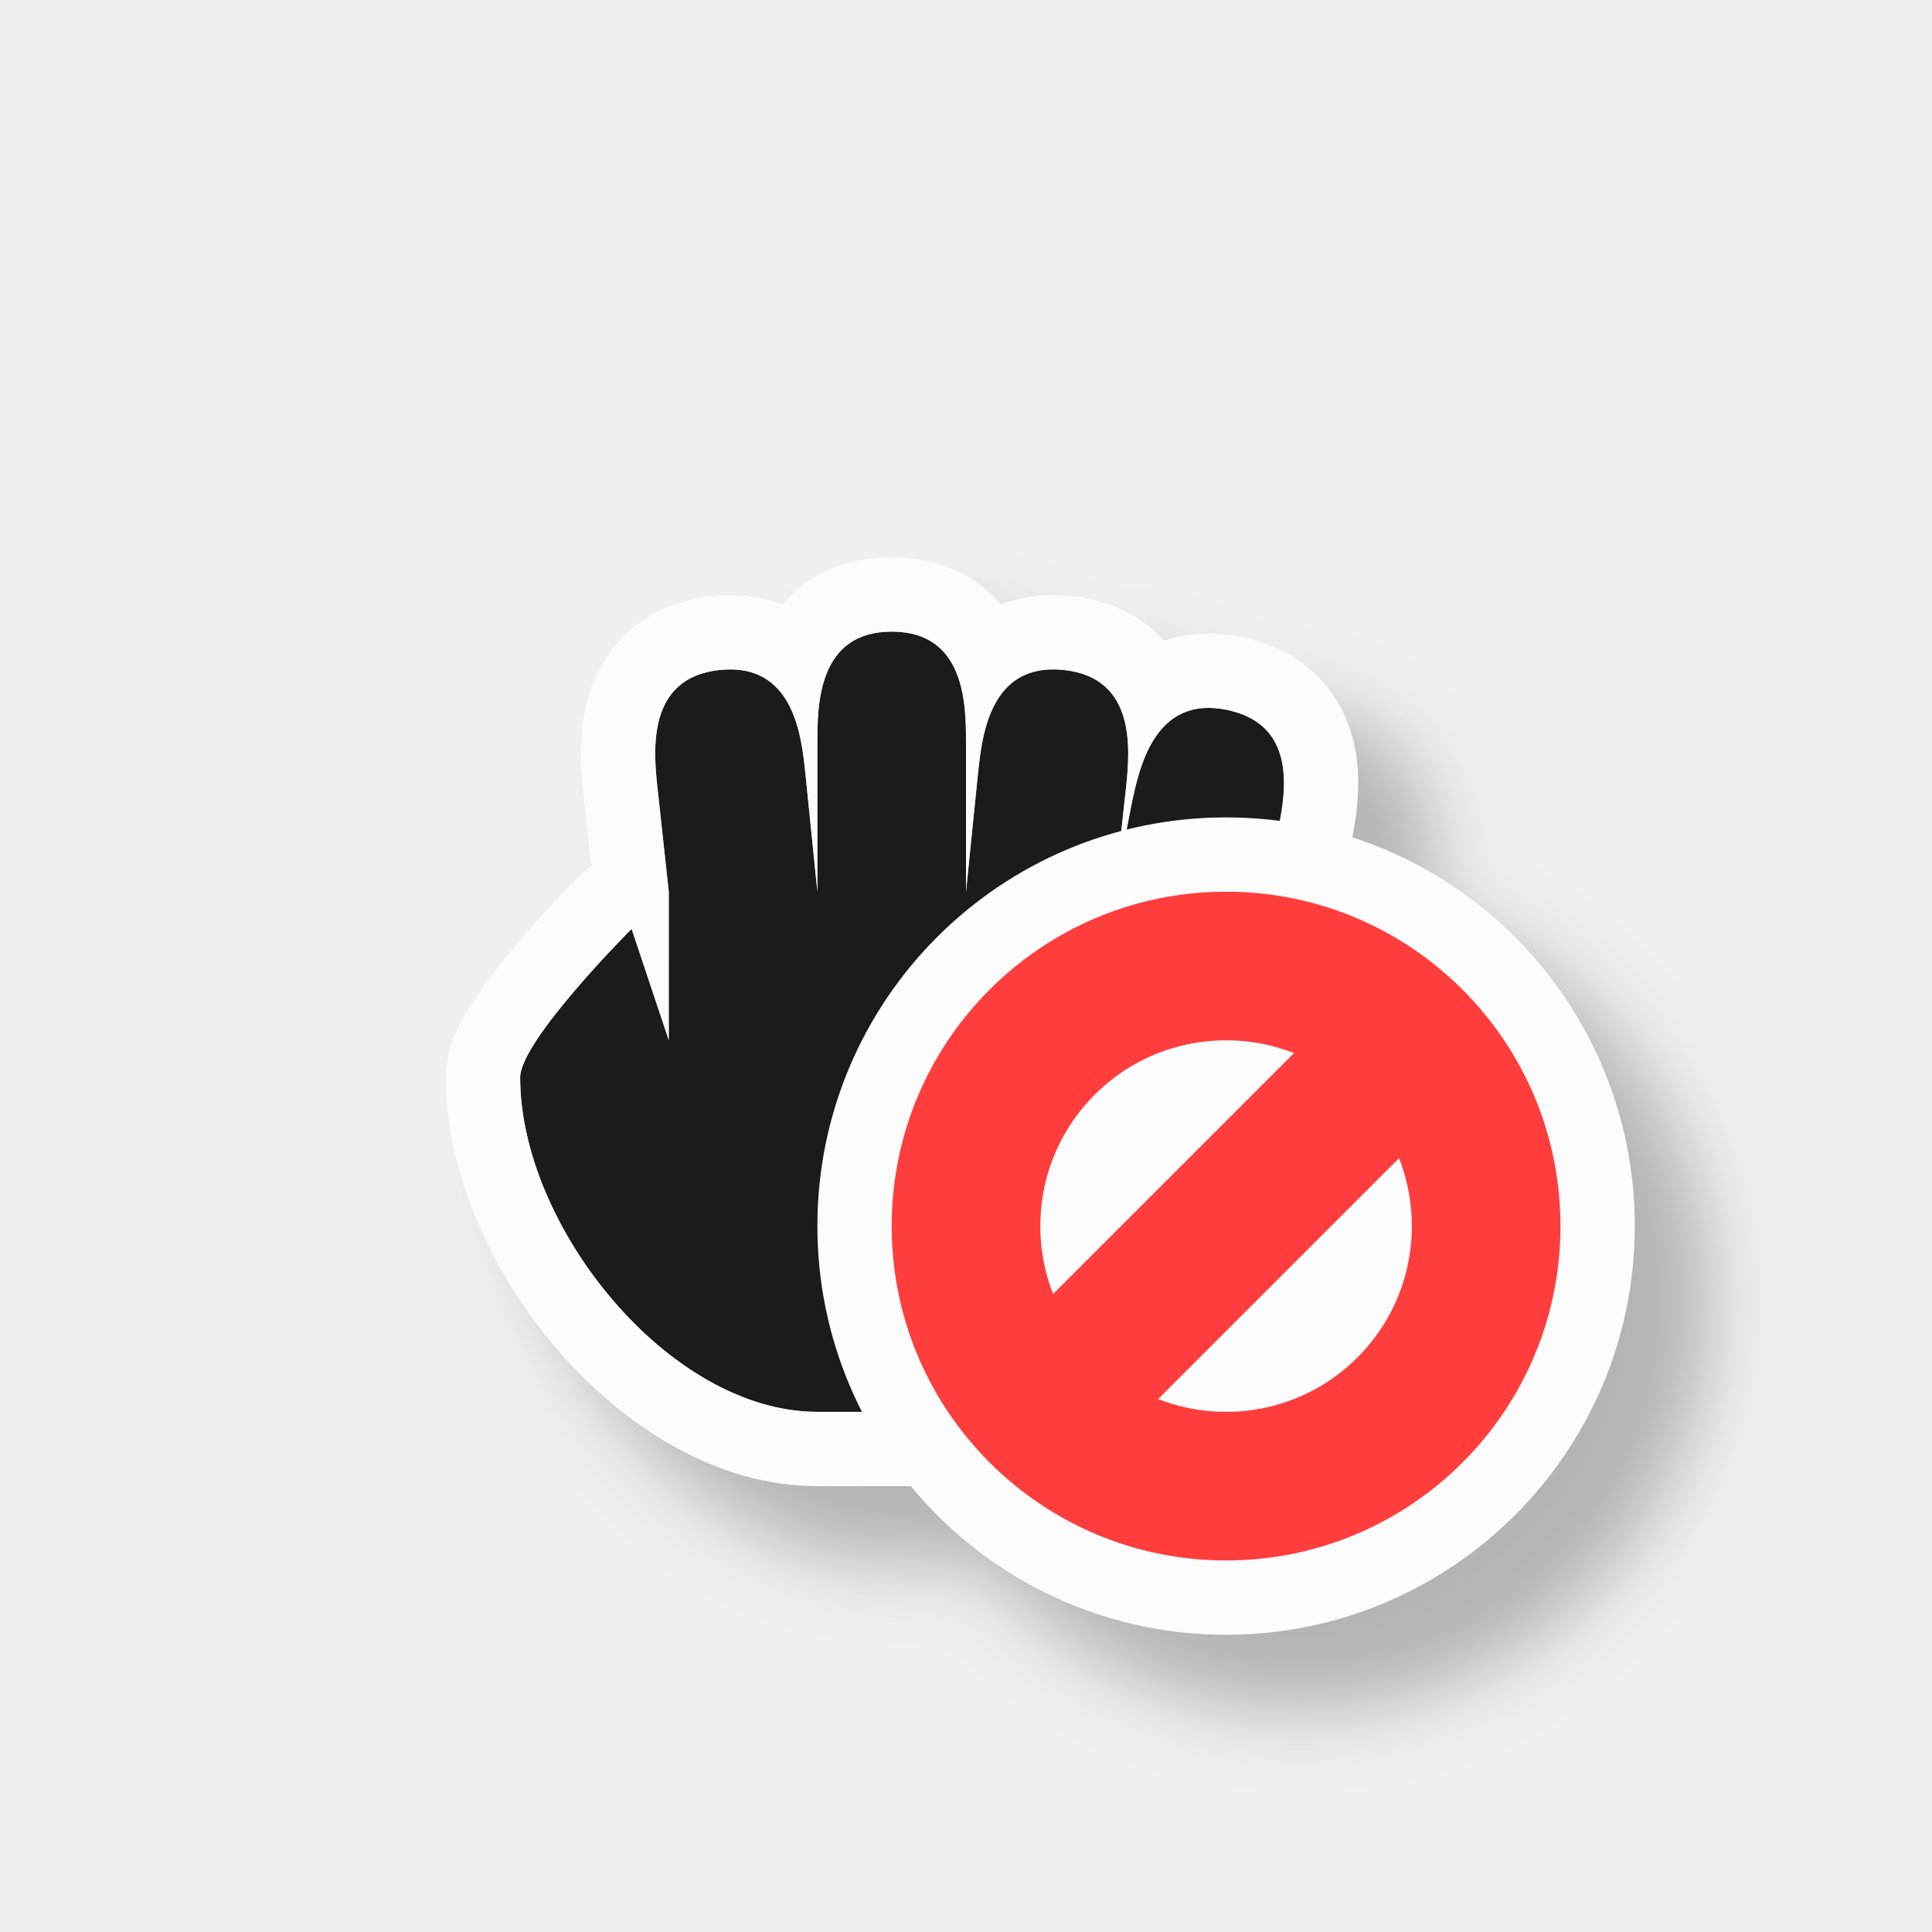
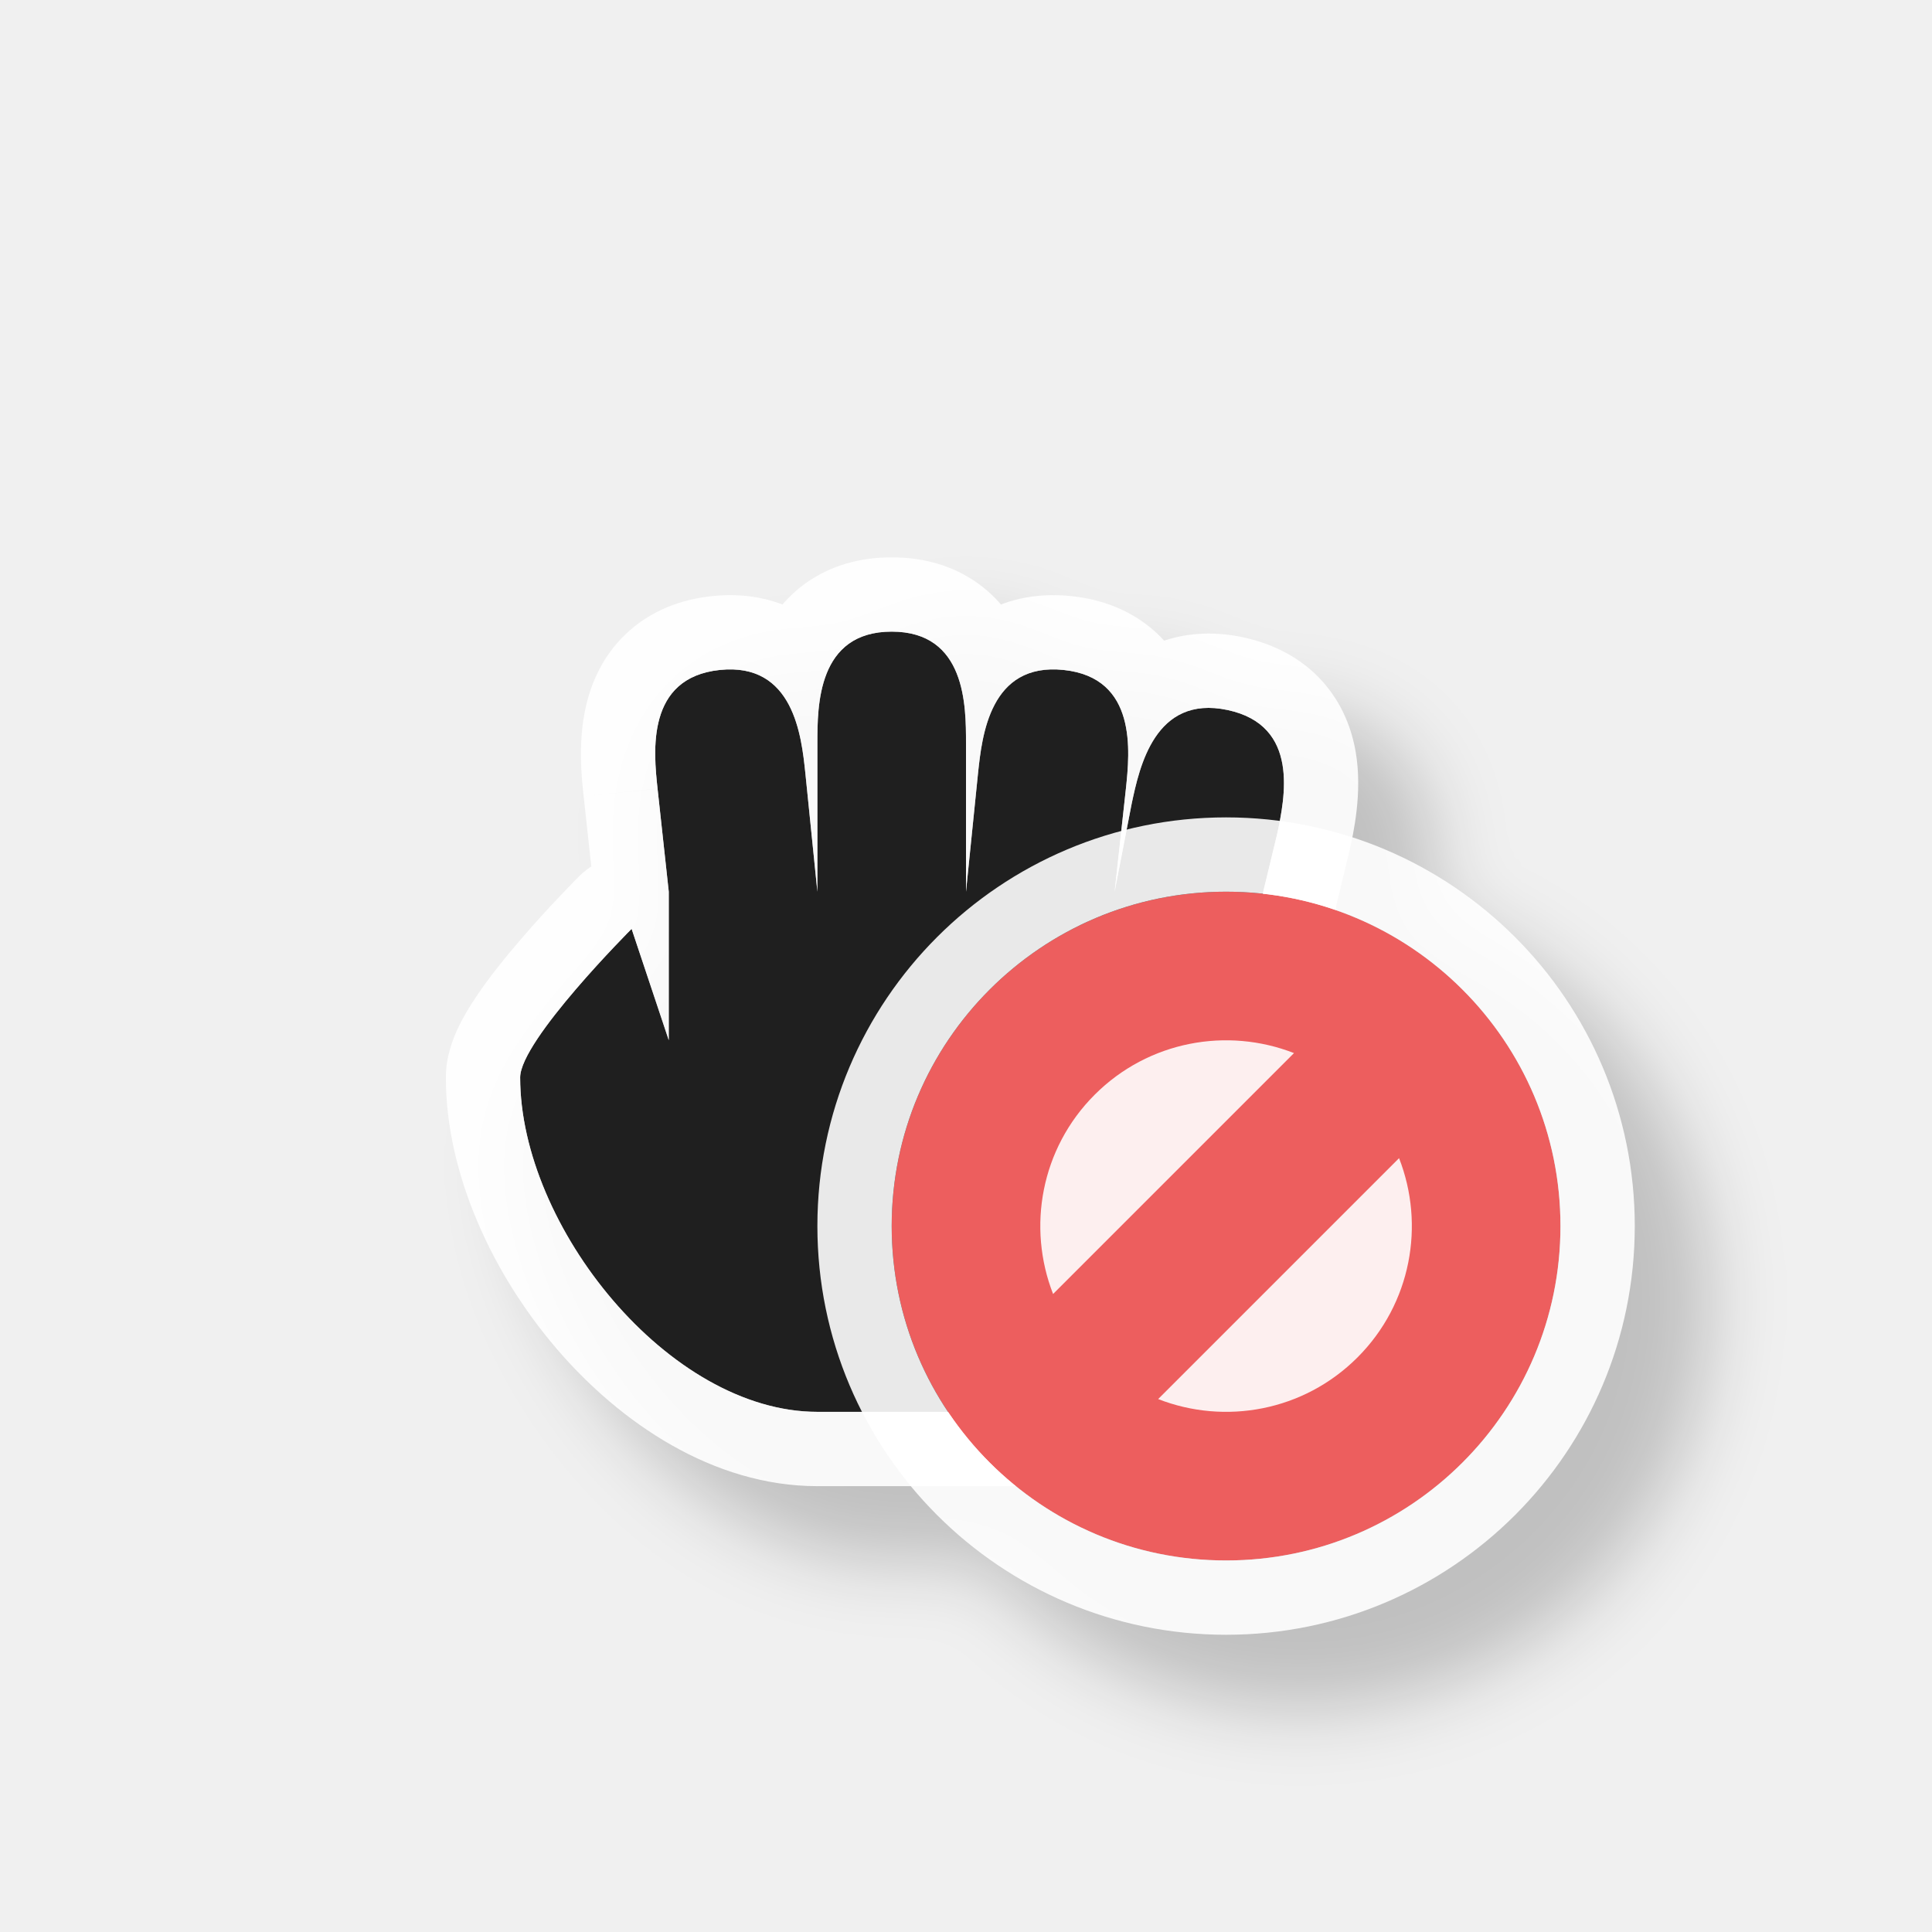
<svg xmlns="http://www.w3.org/2000/svg" width="26" height="26" viewBox="0 0 26 26" fill="none">
-   <g filter="url(#filter0_d_103_511)">
-     <mask id="path-1-outside-1_103_511" maskUnits="userSpaceOnUse" x="6" y="7.5" width="13" height="13" fill="black">
+   <g filter="url(#filter0_d_182_7023)">
+     <mask id="path-1-outside-1_182_7023" maskUnits="userSpaceOnUse" x="6" y="7.5" width="13" height="13" fill="black">
      <rect fill="white" x="6" y="7.5" width="13" height="13" />
      <path fill-rule="evenodd" clip-rule="evenodd" d="M13 10V12L13.162 10.404C13.215 9.906 13.319 8.912 14.314 9.016C15.308 9.121 15.204 10.116 15.152 10.613L15 12L15.23 10.814C15.334 10.325 15.541 9.347 16.52 9.555C17.498 9.763 17.29 10.741 17.186 11.23L17 12H17L16.5 16C16 19 14 19 14 19H11H11C9 19 7 16.5 7 14.5C7 14 8.5 12.5 8.5 12.5L9 13.999V12H11V12V10C11 9.5 11 8.5 12 8.5C13 8.5 13 9.5 13 10ZM10.838 10.404L11 12H9L8.849 10.613C8.796 10.116 8.692 9.121 9.686 9.016C10.681 8.912 10.786 9.906 10.838 10.404Z" />
    </mask>
-     <path fill-rule="evenodd" clip-rule="evenodd" d="M13 10V12L13.162 10.404C13.215 9.906 13.319 8.912 14.314 9.016C15.308 9.121 15.204 10.116 15.152 10.613L15 12L15.23 10.814C15.334 10.325 15.541 9.347 16.52 9.555C17.498 9.763 17.29 10.741 17.186 11.23L17 12H17L16.5 16C16 19 14 19 14 19H11H11C9 19 7 16.5 7 14.5C7 14 8.5 12.5 8.5 12.5L9 13.999V12H11V12V10C11 9.5 11 8.5 12 8.5C13 8.5 13 9.5 13 10ZM10.838 10.404L11 12H9L8.849 10.613C8.796 10.116 8.692 9.121 9.686 9.016C10.681 8.912 10.786 9.906 10.838 10.404Z" fill="#1B1B1B" />
-     <path d="M13 12H12C12 12.533 12.417 12.972 12.949 12.999C13.481 13.026 13.941 12.631 13.995 12.101L13 12ZM13.162 10.404L12.168 10.299L12.168 10.302L13.162 10.404ZM14.314 9.016L14.209 10.011L14.314 9.016ZM15.152 10.613L16.146 10.721L16.146 10.717L15.152 10.613ZM15 12L14.006 11.891C13.948 12.425 14.32 12.909 14.851 12.989C15.381 13.069 15.88 12.717 15.982 12.19L15 12ZM15.23 10.814L14.252 10.606C14.25 10.612 14.249 10.618 14.248 10.624L15.23 10.814ZM16.52 9.555L16.728 8.576L16.728 8.576L16.52 9.555ZM17.186 11.23L18.158 11.464C18.16 11.456 18.162 11.447 18.164 11.438L17.186 11.23ZM17 12V13C17.462 13 17.864 12.684 17.972 12.235L17 12ZM17 12V11C16.495 11 16.07 11.376 16.008 11.876L17 12ZM16.5 16L17.486 16.164C17.489 16.151 17.491 16.137 17.492 16.124L16.5 16ZM11 19L11 20H11V19ZM8.5 12.5L9.449 12.184C9.339 11.855 9.067 11.606 8.73 11.527C8.392 11.447 8.038 11.548 7.793 11.793L8.5 12.5ZM9 13.999L8.051 14.316C8.206 14.781 8.676 15.065 9.16 14.986C9.644 14.908 10 14.49 10 13.999H9ZM9 12V11C8.447 11 8 11.448 8 12H9ZM11 12V13C11.552 13 12 12.552 12 12H11ZM10.838 10.404L11.833 10.303L11.832 10.299L10.838 10.404ZM9 12L8.006 12.108C8.061 12.616 8.49 13 9 13V12ZM8.849 10.613L7.854 10.717L7.855 10.721L8.849 10.613ZM9.686 9.016L9.791 10.011L9.686 9.016ZM14 12V10H12V12H14ZM12.168 10.302L12.005 11.899L13.995 12.101L14.157 10.505L12.168 10.302ZM14.418 8.022C13.997 7.978 13.586 8.044 13.224 8.252C12.869 8.456 12.643 8.748 12.5 9.018C12.239 9.514 12.191 10.084 12.168 10.299L14.157 10.508C14.171 10.38 14.183 10.27 14.205 10.161C14.227 10.05 14.252 9.984 14.269 9.951C14.284 9.923 14.274 9.955 14.219 9.987C14.158 10.022 14.133 10.003 14.209 10.011L14.418 8.022ZM16.146 10.717C16.169 10.502 16.24 9.935 16.087 9.395C16.004 9.102 15.844 8.768 15.539 8.495C15.228 8.217 14.84 8.066 14.418 8.022L14.209 10.011C14.285 10.019 14.257 10.032 14.205 9.985C14.158 9.943 14.155 9.909 14.163 9.94C14.173 9.976 14.184 10.046 14.183 10.159C14.182 10.269 14.171 10.38 14.157 10.508L16.146 10.717ZM15.994 12.109L16.146 10.721L14.158 10.504L14.006 11.891L15.994 12.109ZM14.248 10.624L14.018 11.81L15.982 12.19L16.211 11.004L14.248 10.624ZM16.728 8.576C16.313 8.488 15.898 8.512 15.516 8.68C15.141 8.846 14.886 9.113 14.716 9.367C14.404 9.833 14.296 10.395 14.252 10.606L16.208 11.022C16.235 10.896 16.258 10.787 16.291 10.681C16.325 10.574 16.357 10.511 16.378 10.479C16.395 10.453 16.382 10.484 16.324 10.51C16.26 10.538 16.237 10.517 16.312 10.533L16.728 8.576ZM18.164 11.438C18.209 11.226 18.34 10.669 18.244 10.117C18.192 9.816 18.067 9.468 17.792 9.164C17.512 8.855 17.142 8.665 16.728 8.576L16.312 10.533C16.386 10.549 16.357 10.559 16.31 10.507C16.268 10.46 16.268 10.426 16.273 10.457C16.28 10.494 16.283 10.565 16.27 10.677C16.257 10.787 16.235 10.896 16.208 11.022L18.164 11.438ZM17.972 12.235L18.158 11.464L16.214 10.995L16.028 11.765L17.972 12.235ZM17 13H17V11H17V13ZM17.492 16.124L17.992 12.124L16.008 11.876L15.508 15.876L17.492 16.124ZM14 19C14 20 14.001 20 14.002 20C14.002 20 14.002 20 14.003 20C14.004 20 14.005 20 14.006 20C14.008 20 14.011 20 14.013 20C14.018 20 14.024 20 14.03 20C14.042 19.999 14.056 19.999 14.072 19.998C14.104 19.996 14.144 19.994 14.192 19.989C14.286 19.979 14.409 19.96 14.554 19.925C14.842 19.856 15.221 19.721 15.617 19.457C16.439 18.909 17.197 17.899 17.486 16.164L15.514 15.836C15.303 17.101 14.81 17.591 14.508 17.793C14.341 17.904 14.189 17.956 14.087 17.981C14.036 17.993 13.999 17.998 13.982 18C13.974 18 13.97 18.001 13.973 18C13.974 18 13.977 18 13.982 18C13.984 18 13.986 18 13.99 18C13.991 18 13.993 18 13.995 18C13.995 18 13.996 18 13.997 18C13.998 18 13.998 18 13.999 18C13.999 18 14 18 14 19ZM11 20H14V18H11V20ZM11 20H11V18H11V20ZM6 14.5C6 15.801 6.631 17.148 7.491 18.151C8.343 19.145 9.595 20 11 20L11 18C10.404 18 9.657 17.605 9.009 16.849C8.368 16.102 8 15.199 8 14.5H6ZM8.5 12.5C7.793 11.793 7.793 11.793 7.793 11.793C7.793 11.793 7.793 11.793 7.792 11.793C7.792 11.793 7.792 11.793 7.792 11.794C7.792 11.794 7.791 11.794 7.791 11.795C7.79 11.796 7.788 11.797 7.787 11.799C7.783 11.803 7.778 11.807 7.772 11.814C7.76 11.826 7.742 11.844 7.72 11.867C7.676 11.912 7.614 11.976 7.54 12.054C7.392 12.21 7.192 12.426 6.991 12.662C6.792 12.893 6.575 13.162 6.402 13.422C6.316 13.551 6.227 13.698 6.156 13.851C6.095 13.984 6 14.22 6 14.5H8C8 14.655 7.951 14.735 7.972 14.69C7.984 14.665 8.012 14.613 8.066 14.531C8.174 14.369 8.332 14.169 8.509 13.963C8.682 13.761 8.858 13.571 8.991 13.43C9.058 13.36 9.113 13.303 9.151 13.264C9.17 13.245 9.184 13.23 9.194 13.22C9.199 13.215 9.202 13.212 9.205 13.21C9.206 13.208 9.206 13.208 9.207 13.207C9.207 13.207 9.207 13.207 9.207 13.207C9.207 13.207 9.207 13.207 9.207 13.207C9.207 13.207 9.207 13.207 9.207 13.207C9.207 13.207 9.207 13.207 8.5 12.5ZM9.948 13.683L9.449 12.184L7.551 12.816L8.051 14.316L9.948 13.683ZM8 12V13.999H10V12H8ZM11 11H9V13H11V11ZM10 12V12H12V12H10ZM10 10V12H12V10H10ZM12 7.5C11.576 7.5 11.175 7.609 10.836 7.853C10.504 8.093 10.31 8.408 10.197 8.691C9.988 9.212 10 9.784 10 10H12C12 9.871 12.001 9.76 12.011 9.649C12.022 9.537 12.039 9.469 12.053 9.434C12.065 9.405 12.058 9.438 12.007 9.475C11.95 9.516 11.924 9.5 12 9.5V7.5ZM14 10C14 9.784 14.012 9.212 13.803 8.691C13.69 8.408 13.496 8.093 13.164 7.853C12.825 7.609 12.424 7.5 12 7.5V9.5C12.076 9.5 12.05 9.516 11.993 9.475C11.942 9.438 11.935 9.405 11.947 9.434C11.961 9.469 11.978 9.537 11.989 9.649C11.999 9.76 12 9.871 12 10H14ZM11.995 11.899L11.833 10.303L9.843 10.505L10.005 12.101L11.995 11.899ZM9 13H11V11H9V13ZM7.855 10.721L8.006 12.108L9.994 11.892L9.843 10.504L7.855 10.721ZM9.582 8.022C9.16 8.066 8.773 8.217 8.462 8.495C8.156 8.768 7.996 9.102 7.913 9.395C7.76 9.935 7.832 10.502 7.854 10.717L9.843 10.508C9.83 10.38 9.819 10.269 9.818 10.159C9.817 10.046 9.827 9.976 9.837 9.94C9.846 9.909 9.842 9.943 9.796 9.985C9.743 10.032 9.715 10.019 9.791 10.011L9.582 8.022ZM11.832 10.299C11.81 10.084 11.762 9.514 11.5 9.018C11.358 8.748 11.131 8.456 10.776 8.252C10.414 8.044 10.003 7.978 9.582 8.022L9.791 10.011C9.867 10.003 9.842 10.022 9.781 9.987C9.727 9.955 9.716 9.923 9.731 9.951C9.748 9.984 9.773 10.05 9.796 10.161C9.818 10.27 9.83 10.38 9.843 10.508L11.832 10.299Z" fill="#FCFCFC" mask="url(#path-1-outside-1_103_511)" />
-     <circle cx="16.5" cy="16.5" r="5" fill="#FF3D3D" stroke="#FCFCFC" stroke-linejoin="round" />
-     <path fill-rule="evenodd" clip-rule="evenodd" d="M18.828 15.586L15.586 18.828C16.484 19.179 17.543 18.993 18.268 18.268C18.993 17.543 19.179 16.484 18.828 15.586ZM17.414 14.172L14.172 17.414C13.821 16.516 14.007 15.457 14.732 14.732C15.457 14.007 16.517 13.821 17.414 14.172Z" fill="#FCFCFC" />
+     <path fill-rule="evenodd" clip-rule="evenodd" d="M13 10V12L13.162 10.404C13.215 9.906 13.319 8.912 14.314 9.016C15.308 9.121 15.204 10.116 15.152 10.613L15 12L15.23 10.814C15.334 10.325 15.541 9.347 16.52 9.555C17.498 9.763 17.29 10.741 17.186 11.23L17 12H17L16.5 16C16 19 14 19 14 19H11H11C9 19 7 16.5 7 14.5C7 14 8.5 12.5 8.5 12.5L9 13.999V12H11V12V10C11 9.5 11 8.5 12 8.5C13 8.5 13 9.5 13 10ZM10.838 10.404L11 12H9L8.849 10.613C8.796 10.116 8.692 9.121 9.686 9.016C10.681 8.912 10.786 9.906 10.838 10.404Z" fill="#1F1F1F" />
+     <path d="M13 12H12C12 12.533 12.417 12.972 12.949 12.999C13.481 13.026 13.941 12.631 13.995 12.101L13 12ZM13.162 10.404L12.168 10.299L12.168 10.302L13.162 10.404ZM14.314 9.016L14.209 10.011L14.314 9.016ZM15.152 10.613L16.146 10.721L16.146 10.717L15.152 10.613ZM15 12L14.006 11.891C13.948 12.425 14.32 12.909 14.851 12.989C15.381 13.069 15.88 12.717 15.982 12.19L15 12ZM15.23 10.814L14.252 10.606C14.25 10.612 14.249 10.618 14.248 10.624L15.23 10.814ZM16.52 9.555L16.728 8.576L16.728 8.576L16.52 9.555ZM17.186 11.23L18.158 11.464C18.16 11.456 18.162 11.447 18.164 11.438L17.186 11.23ZM17 12V13C17.462 13 17.864 12.684 17.972 12.235L17 12ZM17 12V11C16.495 11 16.07 11.376 16.008 11.876L17 12ZM16.5 16L17.486 16.164C17.489 16.151 17.491 16.137 17.492 16.124L16.5 16ZM11 19L11 20H11V19ZM8.5 12.5L9.449 12.184C9.339 11.855 9.067 11.606 8.73 11.527C8.392 11.447 8.038 11.548 7.793 11.793L8.5 12.5ZM9 13.999L8.051 14.316C8.206 14.781 8.676 15.065 9.16 14.986C9.644 14.908 10 14.49 10 13.999H9ZM9 12V11C8.447 11 8 11.448 8 12H9ZM11 12V13C11.552 13 12 12.552 12 12H11ZM10.838 10.404L11.833 10.303L11.832 10.299L10.838 10.404ZM9 12L8.006 12.108C8.061 12.616 8.49 13 9 13V12ZM8.849 10.613L7.854 10.717L7.855 10.721L8.849 10.613ZM9.686 9.016L9.791 10.011L9.686 9.016ZM14 12V10H12V12H14ZM12.168 10.302L12.005 11.899L13.995 12.101L14.157 10.505L12.168 10.302ZM14.418 8.022C13.997 7.978 13.586 8.044 13.224 8.252C12.869 8.456 12.643 8.748 12.5 9.018C12.239 9.514 12.191 10.084 12.168 10.299L14.157 10.508C14.171 10.38 14.183 10.27 14.205 10.161C14.227 10.05 14.252 9.984 14.269 9.951C14.284 9.923 14.274 9.955 14.219 9.987C14.158 10.022 14.133 10.003 14.209 10.011L14.418 8.022ZM16.146 10.717C16.169 10.502 16.24 9.935 16.087 9.395C16.004 9.102 15.844 8.768 15.539 8.495C15.228 8.217 14.84 8.066 14.418 8.022L14.209 10.011C14.285 10.019 14.257 10.032 14.205 9.985C14.158 9.943 14.155 9.909 14.163 9.94C14.173 9.976 14.184 10.046 14.183 10.159C14.182 10.269 14.171 10.38 14.157 10.508L16.146 10.717ZM15.994 12.109L16.146 10.721L14.158 10.504L14.006 11.891L15.994 12.109ZM14.248 10.624L14.018 11.81L15.982 12.19L16.211 11.004L14.248 10.624ZM16.728 8.576C16.313 8.488 15.898 8.512 15.516 8.68C15.141 8.846 14.886 9.113 14.716 9.367C14.404 9.833 14.296 10.395 14.252 10.606L16.208 11.022C16.235 10.896 16.258 10.787 16.291 10.681C16.325 10.574 16.357 10.511 16.378 10.479C16.395 10.453 16.382 10.484 16.324 10.51C16.26 10.538 16.237 10.517 16.312 10.533L16.728 8.576ZM18.164 11.438C18.209 11.226 18.34 10.669 18.244 10.117C18.192 9.816 18.067 9.468 17.792 9.164C17.512 8.855 17.142 8.665 16.728 8.576L16.312 10.533C16.386 10.549 16.357 10.559 16.31 10.507C16.268 10.46 16.268 10.426 16.273 10.457C16.28 10.494 16.283 10.565 16.27 10.677C16.257 10.787 16.235 10.896 16.208 11.022L18.164 11.438ZM17.972 12.235L18.158 11.464L16.214 10.995L16.028 11.765L17.972 12.235ZM17 13H17V11H17V13ZM17.492 16.124L17.992 12.124L16.008 11.876L15.508 15.876L17.492 16.124ZM14 19C14 20 14.001 20 14.002 20C14.002 20 14.002 20 14.003 20C14.004 20 14.005 20 14.006 20C14.008 20 14.011 20 14.013 20C14.018 20 14.024 20 14.03 20C14.042 19.999 14.056 19.999 14.072 19.998C14.104 19.996 14.144 19.994 14.192 19.989C14.286 19.979 14.409 19.96 14.554 19.925C14.842 19.856 15.221 19.721 15.617 19.457C16.439 18.909 17.197 17.899 17.486 16.164L15.514 15.836C15.303 17.101 14.81 17.591 14.508 17.793C14.341 17.904 14.189 17.956 14.087 17.981C14.036 17.993 13.999 17.998 13.982 18C13.974 18 13.97 18.001 13.973 18C13.974 18 13.977 18 13.982 18C13.984 18 13.986 18 13.99 18C13.991 18 13.993 18 13.995 18C13.995 18 13.996 18 13.997 18C13.998 18 13.998 18 13.999 18C13.999 18 14 18 14 19ZM11 20H14V18H11V20ZM11 20H11V18H11V20ZM6 14.5C6 15.801 6.631 17.148 7.491 18.151C8.343 19.145 9.595 20 11 20L11 18C10.404 18 9.657 17.605 9.009 16.849C8.368 16.102 8 15.199 8 14.5H6ZM8.5 12.5C7.793 11.793 7.793 11.793 7.793 11.793C7.793 11.793 7.793 11.793 7.792 11.793C7.792 11.793 7.792 11.793 7.792 11.794C7.792 11.794 7.791 11.794 7.791 11.795C7.79 11.796 7.788 11.797 7.787 11.799C7.783 11.803 7.778 11.807 7.772 11.814C7.76 11.826 7.742 11.844 7.72 11.867C7.676 11.912 7.614 11.976 7.54 12.054C7.392 12.21 7.192 12.426 6.991 12.662C6.792 12.893 6.575 13.162 6.402 13.422C6.316 13.551 6.227 13.698 6.156 13.851C6.095 13.984 6 14.22 6 14.5H8C8 14.655 7.951 14.735 7.972 14.69C7.984 14.665 8.012 14.613 8.066 14.531C8.174 14.369 8.332 14.169 8.509 13.963C8.682 13.761 8.858 13.571 8.991 13.43C9.058 13.36 9.113 13.303 9.151 13.264C9.17 13.245 9.184 13.23 9.194 13.22C9.199 13.215 9.202 13.212 9.205 13.21C9.206 13.208 9.206 13.208 9.207 13.207C9.207 13.207 9.207 13.207 9.207 13.207C9.207 13.207 9.207 13.207 9.207 13.207C9.207 13.207 9.207 13.207 9.207 13.207C9.207 13.207 9.207 13.207 8.5 12.5ZM9.948 13.683L9.449 12.184L7.551 12.816L8.051 14.316L9.948 13.683ZM8 12V13.999H10V12H8ZM11 11H9V13H11V11ZM10 12V12H12V12H10ZM10 10V12H12V10H10ZM12 7.5C11.576 7.5 11.175 7.609 10.836 7.853C10.504 8.093 10.31 8.408 10.197 8.691C9.988 9.212 10 9.784 10 10H12C12 9.871 12.001 9.76 12.011 9.649C12.022 9.537 12.039 9.469 12.053 9.434C12.065 9.405 12.058 9.438 12.007 9.475C11.95 9.516 11.924 9.5 12 9.5V7.5ZM14 10C14 9.784 14.012 9.212 13.803 8.691C13.69 8.408 13.496 8.093 13.164 7.853C12.825 7.609 12.424 7.5 12 7.5V9.5C12.076 9.5 12.05 9.516 11.993 9.475C11.942 9.438 11.935 9.405 11.947 9.434C11.961 9.469 11.978 9.537 11.989 9.649C11.999 9.76 12 9.871 12 10H14ZM11.995 11.899L11.833 10.303L9.843 10.505L10.005 12.101L11.995 11.899ZM9 13H11V11H9V13ZM7.855 10.721L8.006 12.108L9.994 11.892L9.843 10.504L7.855 10.721ZM9.582 8.022C9.16 8.066 8.773 8.217 8.462 8.495C8.156 8.768 7.996 9.102 7.913 9.395C7.76 9.935 7.832 10.502 7.854 10.717L9.843 10.508C9.83 10.38 9.819 10.269 9.818 10.159C9.817 10.046 9.827 9.976 9.837 9.94C9.846 9.909 9.842 9.943 9.796 9.985C9.743 10.032 9.715 10.019 9.791 10.011L9.582 8.022ZM11.832 10.299C11.81 10.084 11.762 9.514 11.5 9.018C11.358 8.748 11.131 8.456 10.776 8.252C10.414 8.044 10.003 7.978 9.582 8.022L9.791 10.011C9.867 10.003 9.842 10.022 9.781 9.987C9.727 9.955 9.716 9.923 9.731 9.951C9.748 9.984 9.773 10.05 9.796 10.161C9.818 10.27 9.83 10.38 9.843 10.508L11.832 10.299Z" fill="white" fill-opacity="0.9" mask="url(#path-1-outside-1_182_7023)" />
+     <circle cx="16.5" cy="16.5" r="4.5" fill="#ED5E5E" />
+     <circle cx="16.5" cy="16.5" r="5" stroke="white" stroke-opacity="0.9" stroke-linejoin="round" />
+     <path fill-rule="evenodd" clip-rule="evenodd" d="M18.828 15.586L15.586 18.828C16.484 19.179 17.543 18.993 18.268 18.268C18.993 17.543 19.179 16.484 18.828 15.586ZM17.414 14.172L14.172 17.414C13.821 16.516 14.007 15.457 14.732 14.732C15.457 14.007 16.517 13.821 17.414 14.172Z" fill="white" fill-opacity="0.9" />
  </g>
  <defs>
-     <filter id="filter0_d_103_511" x="0" y="0" width="26" height="26" filterUnits="userSpaceOnUse" color-interpolation-filters="sRGB">
+     <filter id="filter0_d_182_7023" x="0" y="0" width="26" height="26" filterUnits="userSpaceOnUse" color-interpolation-filters="sRGB">
      <feFlood flood-opacity="0" result="BackgroundImageFix" />
      <feColorMatrix in="SourceAlpha" type="matrix" values="0 0 0 0 0 0 0 0 0 0 0 0 0 0 0 0 0 0 127 0" result="hardAlpha" />
      <feOffset dx="1" dy="1" />
      <feGaussianBlur stdDeviation="0.5" />
-       <feColorMatrix type="matrix" values="0 0 0 0 0 0 0 0 0 0 0 0 0 0 0 0 0 0 0.25 0" />
-       <feBlend mode="normal" in2="BackgroundImageFix" result="effect1_dropShadow_103_511" />
-       <feBlend mode="normal" in="SourceGraphic" in2="effect1_dropShadow_103_511" result="shape" />
+       <feColorMatrix type="matrix" values="0 0 0 0 0 0 0 0 0 0 0 0 0 0 0 0 0 0 0.2 0" />
+       <feBlend mode="normal" in2="BackgroundImageFix" result="effect1_dropShadow_182_7023" />
+       <feBlend mode="normal" in="SourceGraphic" in2="effect1_dropShadow_182_7023" result="shape" />
    </filter>
  </defs>
</svg>
